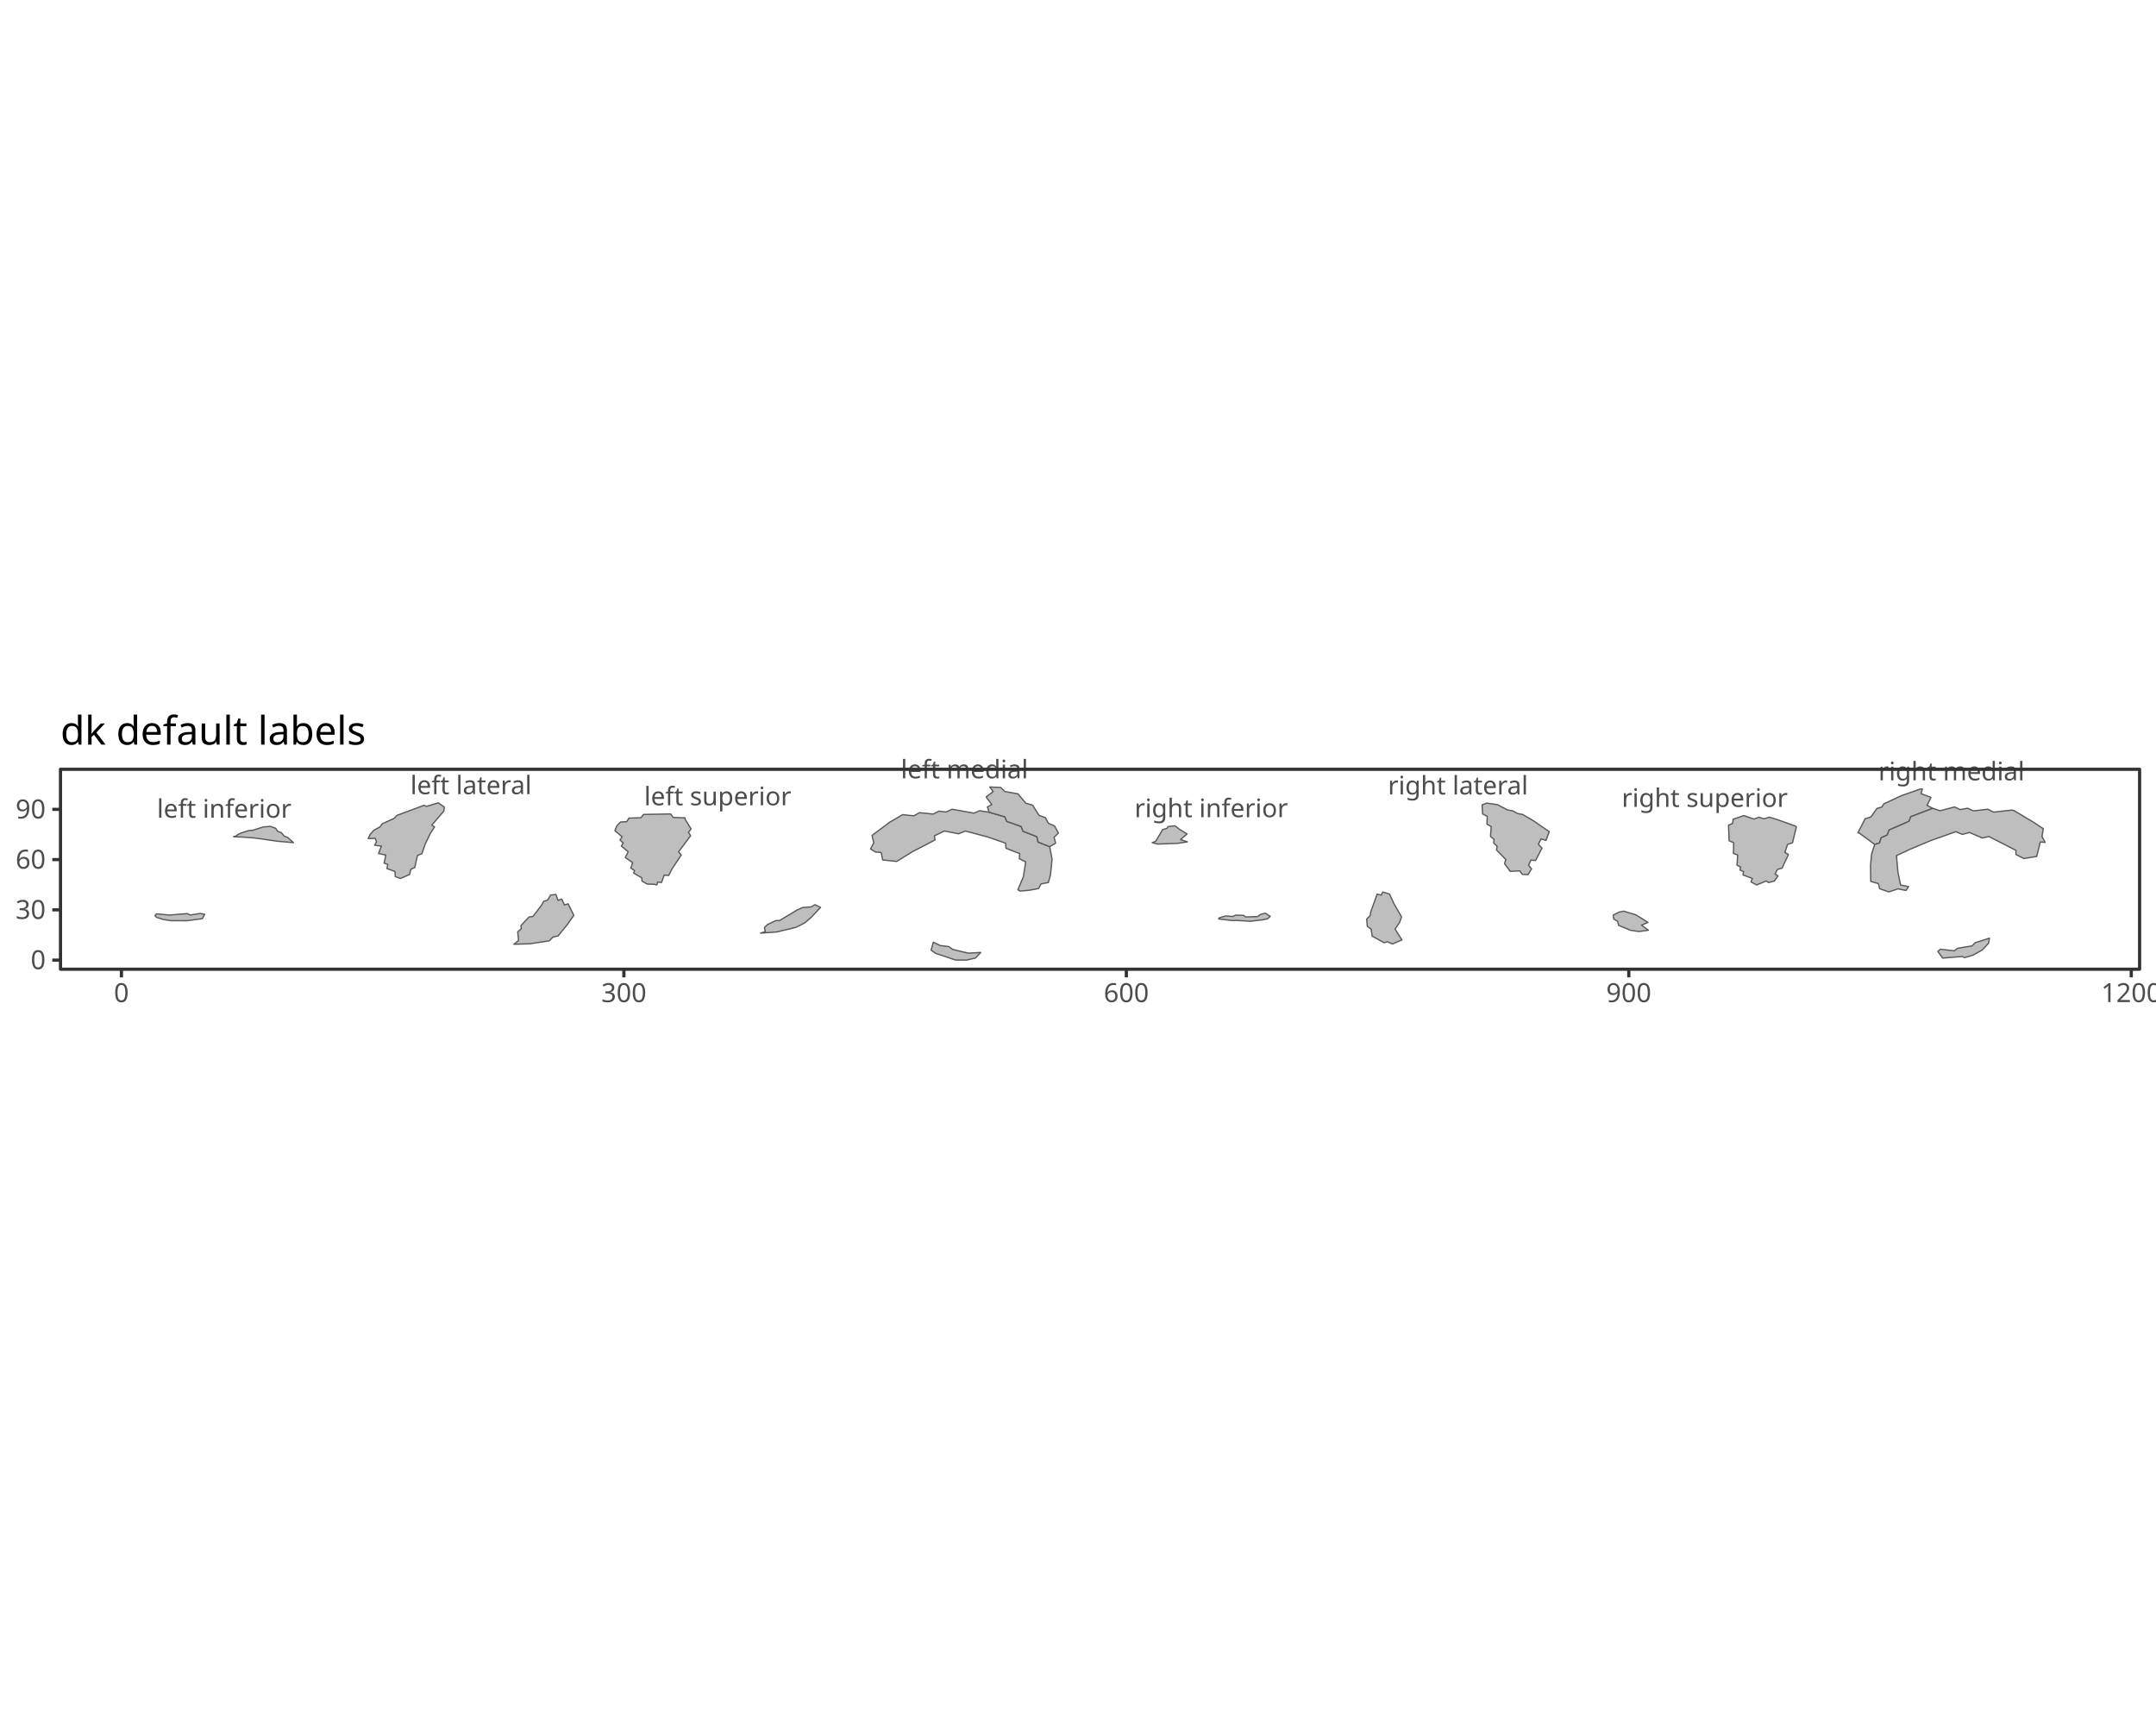
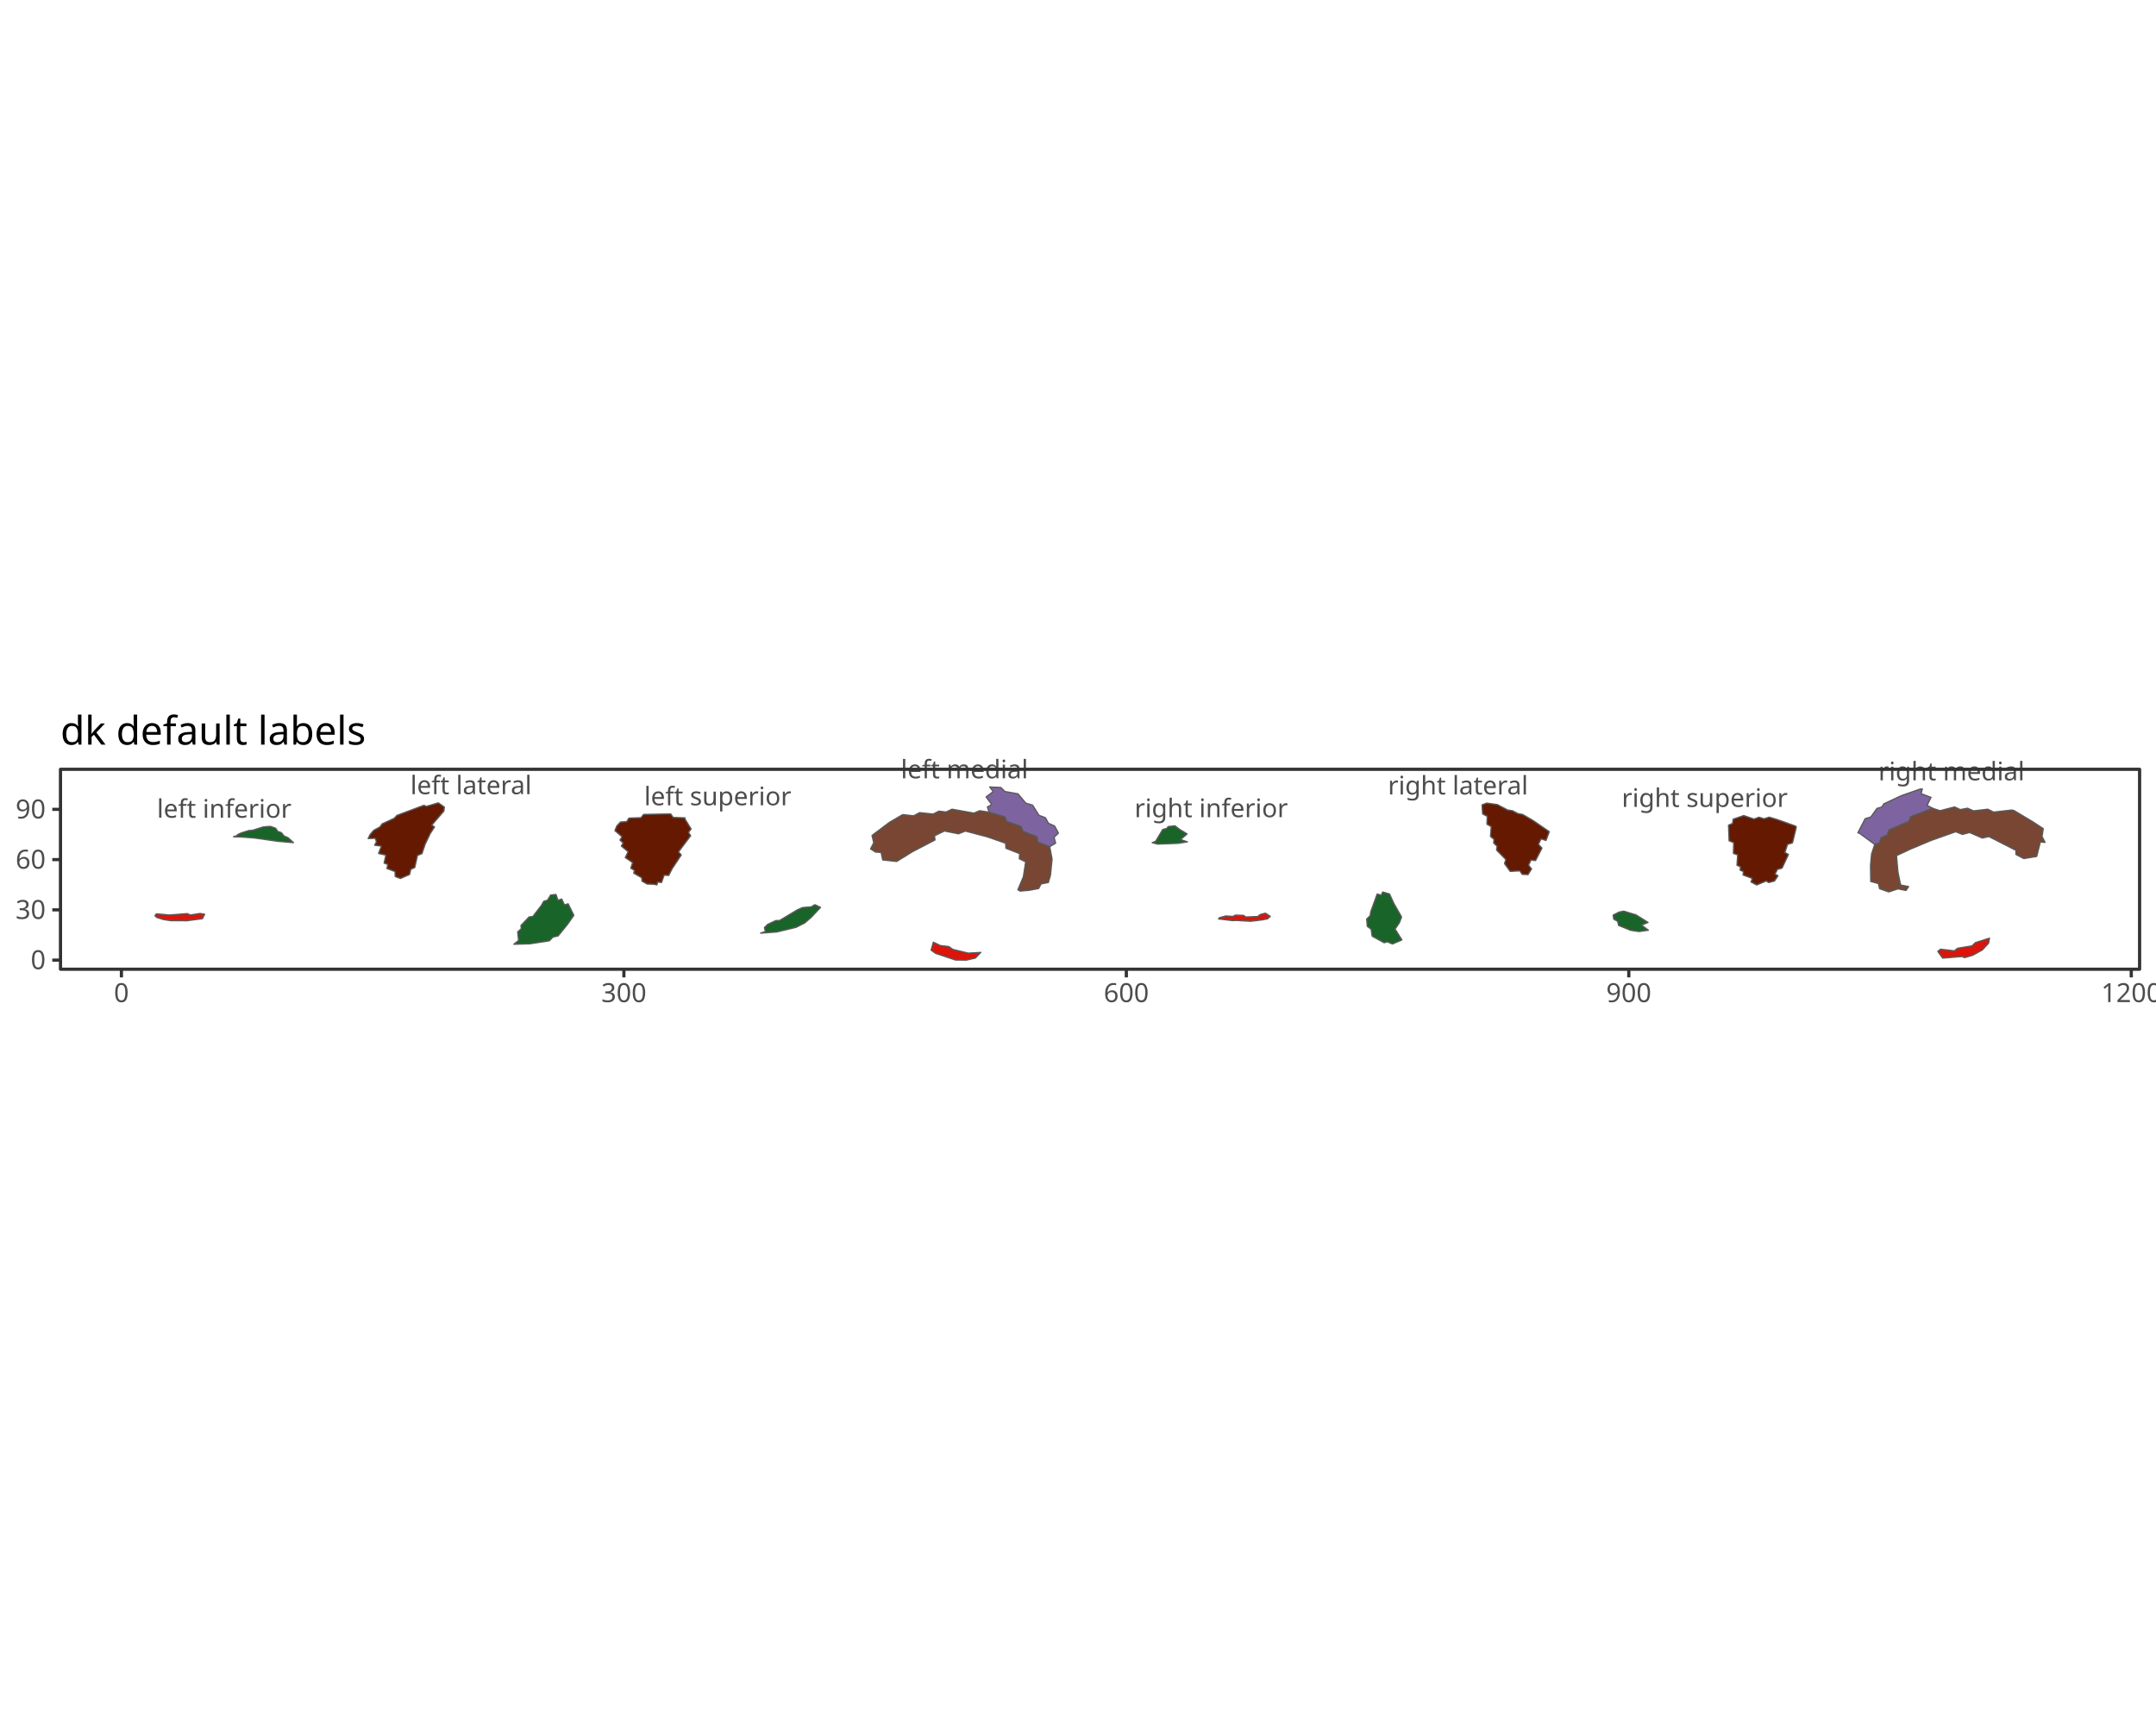
<svg xmlns="http://www.w3.org/2000/svg" class="svglite" data-engine-version="2.0" width="720.00pt" height="576.00pt" viewBox="0 0 720.00 576.00">
  <defs>
    <style type="text/css">
    .svglite line, .svglite polyline, .svglite polygon, .svglite path, .svglite rect, .svglite circle {
      fill: none;
      stroke: #000000;
      stroke-linecap: round;
      stroke-linejoin: round;
      stroke-miterlimit: 10.00;
    }
  </style>
  </defs>
  <rect width="100%" height="100%" style="stroke: none; fill: #FFFFFF;" />
  <defs>
    <clipPath id="cpMC4wMHw3MjAuMDB8MC4wMHw1NzYuMDA=">
      <rect x="0.00" y="0.00" width="720.00" height="576.00" />
    </clipPath>
  </defs>
  <g clip-path="url(#cpMC4wMHw3MjAuMDB8MC4wMHw1NzYuMDA=)">
</g>
  <defs>
    <clipPath id="cpMC4wMHw3MjAuMDB8MjM0LjA4fDM0MS45Mg==">
      <rect x="0.00" y="234.08" width="720.00" height="107.84" />
    </clipPath>
  </defs>
  <g clip-path="url(#cpMC4wMHw3MjAuMDB8MjM0LjA4fDM0MS45Mg==)">
    <rect x="0.00" y="234.08" width="720.00" height="107.84" style="stroke-width: 1.07; stroke: #FFFFFF; fill: #FFFFFF;" />
  </g>
  <g clip-path="url(#cpMC4wMHw3MjAuMDB8MC4wMHw1NzYuMDA=)">
    <rect x="20.20" y="256.87" width="694.32" height="66.76" style="stroke-width: 1.07; stroke: none; fill: #FFFFFF;" />
-     <path d="M 77.99 279.38 L 78.19 279.30 L 78.88 279.17 L 79.38 278.68 L 80.49 278.16 L 83.09 277.34 L 84.33 277.26 L 87.97 276.11 L 90.27 275.94 L 92.04 276.56 L 92.74 277.61 L 93.95 278.03 L 94.89 279.18 L 96.11 279.66 L 98.01 281.37 L 92.73 280.91 L 84.98 279.81 L 81.15 279.52 L 78.98 279.43 L 78.25 279.42 L 77.99 279.38 Z" style="fill-rule: evenodd; fill: #BEBEBE; stroke-width: 0.43; stroke: #595959; stroke-linecap: butt;" />
-     <path d="M 171.61 315.30 L 173.19 314.02 L 172.89 311.16 L 174.10 310.09 L 173.97 309.05 L 176.70 306.17 L 177.94 306.04 L 180.83 302.29 L 181.59 300.95 L 182.83 300.58 L 183.89 298.87 L 185.66 298.67 L 186.36 300.66 L 187.57 300.18 L 188.51 302.18 L 189.73 301.79 L 191.62 305.64 L 189.55 308.62 L 186.35 312.54 L 184.68 312.88 L 183.47 314.14 L 177.02 315.14 L 171.61 315.30 Z" style="fill-rule: evenodd; fill: #BEBEBE; stroke-width: 0.43; stroke: #595959; stroke-linecap: butt;" />
-     <path d="M 266.29 303.80 L 268.06 303.04 L 270.91 302.83 L 272.13 302.08 L 274.02 303.00 L 270.93 306.29 L 268.75 308.17 L 265.87 309.63 L 259.42 311.19 L 254.01 311.59 L 255.60 311.04 L 255.29 309.72 L 256.37 308.67 L 259.11 307.39 L 260.34 307.38 L 266.29 303.80 Z" style="fill-rule: evenodd; fill: #BEBEBE; stroke-width: 0.43; stroke: #595959; stroke-linecap: butt;" />
-     <path d="M 51.76 305.78 L 52.19 305.16 L 53.55 305.26 L 56.56 305.54 L 62.55 305.07 L 63.56 305.53 L 66.82 305.02 L 68.34 305.28 L 67.58 306.76 L 62.42 307.44 L 57.06 307.42 L 54.62 307.05 L 52.36 306.35 L 51.76 305.78 Z" style="fill-rule: evenodd; fill: #BEBEBE; stroke-width: 0.43; stroke: #595959; stroke-linecap: butt;" />
-     <path d="M 310.95 317.27 L 311.70 314.61 L 313.99 315.73 L 316.87 316.08 L 318.18 317.02 L 323.35 318.27 L 327.53 318.03 L 325.73 319.91 L 322.73 320.59 L 319.07 320.55 L 312.47 318.35 L 310.95 317.27 Z" style="fill-rule: evenodd; fill: #BEBEBE; stroke-width: 0.43; stroke: #595959; stroke-linecap: butt;" />
-     <path d="M 123.59 278.69 L 124.81 277.25 L 126.87 276.13 L 127.64 275.08 L 131.66 273.24 L 132.53 272.28 L 141.59 268.90 L 142.38 269.26 L 146.38 268.08 L 148.38 269.49 L 148.23 270.83 L 144.19 275.52 L 145.11 276.11 L 143.69 278.31 L 142.00 281.84 L 140.91 285.04 L 139.41 285.65 L 138.51 289.67 L 137.19 290.28 L 136.77 292.01 L 133.71 293.34 L 131.99 292.68 L 131.92 291.02 L 129.21 290.01 L 129.51 288.65 L 128.27 288.19 L 128.86 285.53 L 126.42 284.99 L 127.36 282.54 L 125.10 282.23 L 125.72 281.10 L 125.33 279.93 L 122.95 280.00 L 123.59 278.69 Z" style="fill-rule: evenodd; fill: #BEBEBE; stroke-width: 0.43; stroke: #595959; stroke-linecap: butt;" />
-     <path d="M 205.99 275.79 L 207.22 274.48 L 209.28 274.37 L 210.04 273.18 L 214.06 273.05 L 214.93 271.95 L 223.99 271.79 L 224.78 272.95 L 228.78 273.09 L 228.73 273.46 L 230.79 276.80 L 229.90 277.94 L 230.64 279.06 L 226.59 284.46 L 227.51 285.48 L 224.40 290.17 L 223.31 292.33 L 221.81 292.21 L 220.91 294.68 L 219.59 294.53 L 219.50 294.95 L 219.43 295.39 L 219.18 295.50 L 218.75 295.30 L 218.06 295.26 L 217.45 295.22 L 216.11 295.20 L 214.40 294.21 L 214.32 293.11 L 211.62 291.54 L 211.91 290.67 L 210.67 289.88 L 211.27 288.03 L 208.82 286.36 L 209.77 284.39 L 207.50 282.52 L 208.12 281.47 L 207.04 280.52 L 207.73 279.40 L 205.35 277.36 L 205.99 275.79 Z" style="fill-rule: evenodd; fill: #BEBEBE; stroke-width: 0.43; stroke: #595959; stroke-linecap: butt;" />
-     <path d="M 290.72 283.45 L 291.80 281.42 L 291.22 278.97 L 297.04 274.59 L 301.45 272.02 L 305.14 272.42 L 307.08 271.36 L 311.65 271.83 L 313.55 270.85 L 315.93 271.14 L 317.93 270.21 L 325.25 271.52 L 327.15 270.71 L 330.32 271.21 L 335.59 272.75 L 336.19 274.26 L 341.03 275.98 L 341.63 277.56 L 346.29 279.39 L 346.67 281.17 L 350.55 282.72 L 351.34 286.88 L 350.80 292.23 L 350.09 294.68 L 347.67 295.14 L 346.86 296.68 L 343.74 297.27 L 340.67 297.54 L 339.93 297.10 L 341.77 292.72 L 342.53 287.78 L 340.41 286.74 L 340.53 285.04 L 335.94 283.24 L 335.83 281.56 L 329.78 279.45 L 322.39 277.50 L 320.09 278.41 L 315.38 277.48 L 312.07 279.08 L 312.24 280.48 L 304.77 284.36 L 299.44 287.65 L 294.78 287.14 L 294.26 284.63 L 292.37 284.51 L 290.72 283.45 Z" style="fill-rule: evenodd; fill: #BEBEBE; stroke-width: 0.43; stroke: #595959; stroke-linecap: butt;" />
-     <path d="M 330.51 262.79 L 334.22 262.95 L 335.59 264.30 L 339.96 265.08 L 342.57 268.18 L 344.84 268.85 L 346.97 272.25 L 349.12 273.04 L 350.10 274.88 L 352.18 275.82 L 353.46 278.17 L 352.00 279.58 L 352.52 281.54 L 350.55 282.72 L 346.67 281.17 L 346.29 279.39 L 341.63 277.56 L 341.03 275.98 L 336.19 274.26 L 335.59 272.75 L 330.32 271.21 L 329.75 269.46 L 331.20 268.65 L 329.32 266.11 L 331.69 264.32 L 330.51 262.79 Z" style="fill-rule: evenodd; fill: #BEBEBE; stroke-width: 0.43; stroke: #595959; stroke-linecap: butt;" />
-     <path d="M 384.78 281.39 L 385.95 280.90 L 388.29 276.99 L 389.63 276.64 L 390.13 276.00 L 392.39 275.76 L 393.84 276.89 L 396.42 278.47 L 394.25 280.33 L 396.53 281.11 L 393.37 281.60 L 386.61 281.85 L 384.78 281.39 Z" style="fill-rule: evenodd; fill: #BEBEBE; stroke-width: 0.43; stroke: #595959; stroke-linecap: butt;" />
-     <path d="M 456.41 306.89 L 457.58 305.73 L 457.77 304.45 L 459.92 298.52 L 461.27 298.92 L 461.76 297.86 L 464.03 298.52 L 465.48 301.69 L 468.05 306.18 L 467.35 308.08 L 465.88 310.23 L 468.17 313.85 L 465.00 315.21 L 463.32 314.47 L 462.23 314.79 L 458.24 312.59 L 457.90 310.27 L 456.61 309.31 L 456.41 306.89 Z" style="fill-rule: evenodd; fill: #BEBEBE; stroke-width: 0.43; stroke: #595959; stroke-linecap: butt;" />
-     <path d="M 538.72 305.57 L 540.68 304.57 L 542.23 304.25 L 546.34 305.49 L 550.36 308.01 L 548.19 308.91 L 550.48 310.61 L 547.31 311.05 L 544.54 310.63 L 540.55 309.01 L 540.21 307.63 L 538.92 306.91 L 538.72 305.57 Z" style="fill-rule: evenodd; fill: #BEBEBE; stroke-width: 0.43; stroke: #595959; stroke-linecap: butt;" />
-     <path d="M 406.94 306.84 L 407.26 306.43 L 409.35 305.85 L 411.71 306.02 L 412.59 305.57 L 415.28 305.66 L 416.05 306.20 L 420.03 306.04 L 420.86 305.37 L 422.59 304.93 L 424.21 305.98 L 423.29 306.80 L 421.58 307.15 L 417.60 307.62 L 412.76 307.33 L 411.66 307.40 L 406.94 306.84 Z" style="fill-rule: evenodd; fill: #BEBEBE; stroke-width: 0.43; stroke: #595959; stroke-linecap: butt;" />
-     <path d="M 648.04 316.96 L 652.67 317.50 L 653.74 316.64 L 658.57 315.84 L 659.68 314.76 L 664.39 313.27 L 664.08 314.96 L 661.99 317.21 L 658.75 318.99 L 656.06 319.76 L 655.28 319.39 L 648.75 319.92 L 647.13 317.68 L 648.04 316.96 Z" style="fill-rule: evenodd; fill: #BEBEBE; stroke-width: 0.43; stroke: #595959; stroke-linecap: butt;" />
-     <path d="M 496.48 268.17 L 500.02 268.66 L 503.45 270.46 L 505.09 270.71 L 506.82 271.64 L 508.53 271.98 L 512.02 274.02 L 517.38 277.71 L 516.29 280.63 L 514.64 280.12 L 513.75 281.92 L 514.94 283.19 L 512.81 287.34 L 511.26 287.18 L 510.47 288.89 L 511.46 290.15 L 510.28 292.05 L 508.35 291.95 L 507.53 290.79 L 504.33 290.96 L 502.44 288.37 L 502.88 287.01 L 499.78 283.84 L 499.95 282.56 L 498.81 281.49 L 498.93 280.27 L 497.76 279.30 L 497.99 276.02 L 496.57 275.20 L 496.67 272.58 L 495.13 271.79 L 494.94 268.76 L 496.48 268.17 Z" style="fill-rule: evenodd; fill: #BEBEBE; stroke-width: 0.43; stroke: #595959; stroke-linecap: butt;" />
-     <path d="M 578.79 273.55 L 582.33 272.33 L 585.75 273.50 L 587.40 272.88 L 589.13 273.41 L 590.84 272.86 L 593.49 273.66 L 599.69 275.87 L 599.88 276.19 L 598.60 281.44 L 596.95 281.95 L 596.06 284.65 L 597.25 285.32 L 595.12 289.88 L 593.57 290.32 L 592.77 291.86 L 593.77 292.45 L 592.59 294.17 L 590.66 294.70 L 589.84 294.17 L 586.64 295.50 L 584.75 294.50 L 585.19 293.32 L 582.09 292.16 L 582.26 291.04 L 581.12 290.55 L 581.24 289.44 L 580.07 288.93 L 580.30 285.47 L 578.88 284.97 L 578.98 281.38 L 577.44 280.74 L 577.25 275.54 L 578.61 274.95 L 578.79 273.55 Z" style="fill-rule: evenodd; fill: #BEBEBE; stroke-width: 0.43; stroke: #595959; stroke-linecap: butt;" />
-     <path d="M 620.44 278.10 L 622.88 273.37 L 624.78 272.80 L 626.83 269.93 L 628.43 269.50 L 629.13 268.40 L 634.98 265.68 L 641.30 263.46 L 641.96 263.46 L 641.54 265.02 L 644.86 266.25 L 643.55 268.92 L 645.44 269.92 L 638.07 272.72 L 637.57 274.22 L 630.88 277.15 L 630.25 278.82 L 628.19 279.77 L 627.69 281.47 L 626.07 281.97 L 620.92 278.19 L 620.44 278.10 Z" style="fill-rule: evenodd; fill: #BEBEBE; stroke-width: 0.43; stroke: #595959; stroke-linecap: butt;" />
-     <path d="M 626.07 281.97 L 627.69 281.47 L 628.19 279.77 L 630.25 278.82 L 630.88 277.15 L 637.57 274.22 L 638.07 272.72 L 645.44 269.92 L 647.88 270.71 L 652.74 269.46 L 654.62 270.34 L 657.05 269.88 L 659.07 270.76 L 663.83 270.21 L 665.76 271.18 L 671.84 270.49 L 672.54 270.64 L 678.92 274.45 L 682.35 276.71 L 681.93 279.31 L 682.96 281.28 L 681.37 281.15 L 680.15 285.98 L 675.84 286.68 L 673.21 285.30 L 673.24 283.95 L 664.19 279.33 L 661.99 279.82 L 657.74 277.98 L 655.34 278.61 L 653.12 277.72 L 644.84 280.65 L 637.97 283.54 L 633.33 285.70 L 633.81 291.17 L 634.71 295.52 L 637.38 296.04 L 636.52 297.33 L 633.81 296.80 L 630.76 297.82 L 627.70 296.75 L 627.29 295.04 L 624.74 294.32 L 624.67 288.98 L 625.02 285.17 L 626.07 281.97 Z" style="fill-rule: evenodd; fill: #BEBEBE; stroke-width: 0.43; stroke: #595959; stroke-linecap: butt;" />
+     <path d="M 77.99 279.38 L 78.19 279.30 L 78.88 279.17 L 79.38 278.68 L 80.49 278.16 L 83.09 277.34 L 84.33 277.26 L 87.97 276.11 L 90.27 275.94 L 92.04 276.56 L 92.74 277.61 L 93.95 278.03 L 94.89 279.18 L 96.11 279.66 L 98.01 281.37 L 92.73 280.91 L 84.98 279.81 L 81.15 279.52 L 78.98 279.43 L 78.25 279.42 L 77.99 279.38 Z" style="fill-rule: evenodd; fill: #196428; stroke-width: 0.43; stroke: #595959; stroke-linecap: butt;" />
+     <path d="M 171.61 315.30 L 173.19 314.02 L 172.89 311.16 L 174.10 310.09 L 173.97 309.05 L 176.70 306.17 L 177.94 306.04 L 180.83 302.29 L 181.59 300.95 L 182.83 300.58 L 183.89 298.87 L 185.66 298.67 L 186.36 300.66 L 187.57 300.18 L 188.51 302.18 L 189.73 301.79 L 191.62 305.64 L 189.55 308.62 L 186.35 312.54 L 184.68 312.88 L 183.47 314.14 L 177.02 315.14 L 171.61 315.30 Z" style="fill-rule: evenodd; fill: #196428; stroke-width: 0.43; stroke: #595959; stroke-linecap: butt;" />
+     <path d="M 266.29 303.80 L 268.06 303.04 L 270.91 302.83 L 272.13 302.08 L 274.02 303.00 L 270.93 306.29 L 268.75 308.17 L 265.87 309.63 L 259.42 311.19 L 254.01 311.59 L 255.60 311.04 L 255.29 309.72 L 256.37 308.67 L 259.11 307.39 L 260.34 307.38 L 266.29 303.80 Z" style="fill-rule: evenodd; fill: #196428; stroke-width: 0.43; stroke: #595959; stroke-linecap: butt;" />
+     <path d="M 51.76 305.78 L 52.19 305.16 L 53.55 305.26 L 56.56 305.54 L 62.55 305.07 L 63.56 305.53 L 66.82 305.02 L 68.34 305.28 L 67.58 306.76 L 62.42 307.44 L 57.06 307.42 L 54.62 307.05 L 52.36 306.35 L 51.76 305.78 Z" style="fill-rule: evenodd; fill: #DC140A; stroke-width: 0.43; stroke: #595959; stroke-linecap: butt;" />
+     <path d="M 310.95 317.27 L 311.70 314.61 L 313.99 315.73 L 316.87 316.08 L 318.18 317.02 L 323.35 318.27 L 327.53 318.03 L 325.73 319.91 L 322.73 320.59 L 319.07 320.55 L 312.47 318.35 L 310.95 317.27 Z" style="fill-rule: evenodd; fill: #DC140A; stroke-width: 0.43; stroke: #595959; stroke-linecap: butt;" />
+     <path d="M 123.59 278.69 L 124.81 277.25 L 126.87 276.13 L 127.64 275.08 L 131.66 273.24 L 132.53 272.28 L 141.59 268.90 L 142.38 269.26 L 146.38 268.08 L 148.38 269.49 L 148.23 270.83 L 144.19 275.52 L 145.11 276.11 L 143.69 278.31 L 142.00 281.84 L 140.91 285.04 L 139.41 285.65 L 138.51 289.67 L 137.19 290.28 L 136.77 292.01 L 133.71 293.34 L 131.99 292.68 L 131.92 291.02 L 129.21 290.01 L 129.51 288.65 L 128.27 288.19 L 128.86 285.53 L 126.42 284.99 L 127.36 282.54 L 125.10 282.23 L 125.72 281.10 L 125.33 279.93 L 122.95 280.00 L 123.59 278.69 Z" style="fill-rule: evenodd; fill: #641900; stroke-width: 0.43; stroke: #595959; stroke-linecap: butt;" />
+     <path d="M 205.99 275.79 L 207.22 274.48 L 209.28 274.37 L 210.04 273.18 L 214.06 273.05 L 214.93 271.95 L 223.99 271.79 L 224.78 272.95 L 228.78 273.09 L 228.73 273.46 L 230.79 276.80 L 229.90 277.94 L 230.64 279.06 L 226.59 284.46 L 227.51 285.48 L 224.40 290.17 L 223.31 292.33 L 221.81 292.21 L 220.91 294.68 L 219.59 294.53 L 219.50 294.95 L 219.43 295.39 L 219.18 295.50 L 218.75 295.30 L 218.06 295.26 L 217.45 295.22 L 216.11 295.20 L 214.40 294.21 L 214.32 293.11 L 211.62 291.54 L 211.91 290.67 L 210.67 289.88 L 211.27 288.03 L 208.82 286.36 L 209.77 284.39 L 207.50 282.52 L 208.12 281.47 L 207.04 280.52 L 207.73 279.40 L 205.35 277.36 L 205.99 275.79 Z" style="fill-rule: evenodd; fill: #641900; stroke-width: 0.43; stroke: #595959; stroke-linecap: butt;" />
+     <path d="M 290.72 283.45 L 291.80 281.42 L 291.22 278.97 L 297.04 274.59 L 301.45 272.02 L 305.14 272.42 L 307.08 271.36 L 311.65 271.83 L 313.55 270.85 L 315.93 271.14 L 317.93 270.21 L 325.25 271.52 L 327.15 270.71 L 330.32 271.21 L 335.59 272.75 L 336.19 274.26 L 341.03 275.98 L 341.63 277.56 L 346.29 279.39 L 346.67 281.17 L 350.55 282.72 L 351.34 286.88 L 350.80 292.23 L 350.09 294.68 L 347.67 295.14 L 346.86 296.68 L 343.74 297.27 L 340.67 297.54 L 339.93 297.10 L 341.77 292.72 L 342.53 287.78 L 340.41 286.74 L 340.53 285.04 L 335.94 283.24 L 335.83 281.56 L 329.78 279.45 L 322.39 277.50 L 320.09 278.41 L 315.38 277.48 L 312.07 279.08 L 312.24 280.48 L 304.77 284.36 L 299.44 287.65 L 294.78 287.14 L 294.26 284.63 L 292.37 284.51 L 290.72 283.45 Z" style="fill-rule: evenodd; fill: #784632; stroke-width: 0.43; stroke: #595959; stroke-linecap: butt;" />
+     <path d="M 330.51 262.79 L 334.22 262.95 L 335.59 264.30 L 339.96 265.08 L 342.57 268.18 L 344.84 268.85 L 346.97 272.25 L 349.12 273.04 L 350.10 274.88 L 352.18 275.82 L 353.46 278.17 L 352.00 279.58 L 352.52 281.54 L 350.55 282.72 L 346.67 281.17 L 346.29 279.39 L 341.63 277.56 L 341.03 275.98 L 336.19 274.26 L 335.59 272.75 L 330.32 271.21 L 329.75 269.46 L 331.20 268.65 L 329.32 266.11 L 331.69 264.32 L 330.51 262.79 Z" style="fill-rule: evenodd; fill: #7D64A0; stroke-width: 0.43; stroke: #595959; stroke-linecap: butt;" />
+     <path d="M 384.78 281.39 L 385.95 280.90 L 388.29 276.99 L 389.63 276.64 L 390.13 276.00 L 392.39 275.76 L 393.84 276.89 L 396.42 278.47 L 394.25 280.33 L 396.53 281.11 L 393.37 281.60 L 386.61 281.85 L 384.78 281.39 Z" style="fill-rule: evenodd; fill: #196428; stroke-width: 0.43; stroke: #595959; stroke-linecap: butt;" />
+     <path d="M 456.41 306.89 L 457.58 305.73 L 457.77 304.45 L 459.92 298.52 L 461.27 298.92 L 461.76 297.86 L 464.03 298.52 L 465.48 301.69 L 468.05 306.18 L 467.35 308.08 L 465.88 310.23 L 468.17 313.85 L 465.00 315.21 L 463.32 314.47 L 462.23 314.79 L 458.24 312.59 L 457.90 310.27 L 456.61 309.31 L 456.41 306.89 Z" style="fill-rule: evenodd; fill: #196428; stroke-width: 0.43; stroke: #595959; stroke-linecap: butt;" />
+     <path d="M 538.72 305.57 L 540.68 304.57 L 542.23 304.25 L 546.34 305.49 L 550.36 308.01 L 548.19 308.91 L 550.48 310.61 L 547.31 311.05 L 544.54 310.63 L 540.55 309.01 L 540.21 307.63 L 538.92 306.91 L 538.72 305.57 Z" style="fill-rule: evenodd; fill: #196428; stroke-width: 0.43; stroke: #595959; stroke-linecap: butt;" />
+     <path d="M 406.94 306.84 L 407.26 306.43 L 409.35 305.85 L 411.71 306.02 L 412.59 305.57 L 415.28 305.66 L 416.05 306.20 L 420.03 306.04 L 420.86 305.37 L 422.59 304.93 L 424.21 305.98 L 423.29 306.80 L 421.58 307.15 L 417.60 307.62 L 412.76 307.33 L 411.66 307.40 L 406.94 306.84 Z" style="fill-rule: evenodd; fill: #DC140A; stroke-width: 0.43; stroke: #595959; stroke-linecap: butt;" />
+     <path d="M 648.04 316.96 L 652.67 317.50 L 653.74 316.64 L 658.57 315.84 L 659.68 314.76 L 664.39 313.27 L 664.08 314.96 L 661.99 317.21 L 658.75 318.99 L 656.06 319.76 L 655.28 319.39 L 648.75 319.92 L 647.13 317.68 L 648.04 316.96 Z" style="fill-rule: evenodd; fill: #DC140A; stroke-width: 0.43; stroke: #595959; stroke-linecap: butt;" />
+     <path d="M 496.48 268.17 L 500.02 268.66 L 503.45 270.46 L 505.09 270.71 L 506.82 271.64 L 508.53 271.98 L 512.02 274.02 L 517.38 277.71 L 516.29 280.63 L 514.64 280.12 L 513.75 281.92 L 514.94 283.19 L 512.81 287.34 L 511.26 287.18 L 510.47 288.89 L 511.46 290.15 L 510.28 292.05 L 508.35 291.95 L 507.53 290.79 L 504.33 290.96 L 502.44 288.37 L 502.88 287.01 L 499.78 283.84 L 499.95 282.56 L 498.81 281.49 L 498.93 280.27 L 497.76 279.30 L 497.99 276.02 L 496.57 275.20 L 496.67 272.58 L 495.13 271.79 L 494.94 268.76 L 496.48 268.17 Z" style="fill-rule: evenodd; fill: #641900; stroke-width: 0.43; stroke: #595959; stroke-linecap: butt;" />
+     <path d="M 578.79 273.55 L 582.33 272.33 L 585.75 273.50 L 587.40 272.88 L 589.13 273.41 L 590.84 272.86 L 593.49 273.66 L 599.69 275.87 L 599.88 276.19 L 598.60 281.44 L 596.95 281.95 L 596.06 284.65 L 597.25 285.32 L 595.12 289.88 L 593.57 290.32 L 592.77 291.86 L 593.77 292.45 L 592.59 294.17 L 590.66 294.70 L 589.84 294.17 L 586.64 295.50 L 584.75 294.50 L 585.19 293.32 L 582.09 292.16 L 582.26 291.04 L 581.12 290.55 L 581.24 289.44 L 580.07 288.93 L 580.30 285.47 L 578.88 284.97 L 578.98 281.38 L 577.44 280.74 L 577.25 275.54 L 578.61 274.95 L 578.79 273.55 Z" style="fill-rule: evenodd; fill: #641900; stroke-width: 0.43; stroke: #595959; stroke-linecap: butt;" />
+     <path d="M 620.44 278.10 L 622.88 273.37 L 624.78 272.80 L 626.83 269.93 L 628.43 269.50 L 629.13 268.40 L 634.98 265.68 L 641.30 263.46 L 641.96 263.46 L 641.54 265.02 L 644.86 266.25 L 643.55 268.92 L 645.44 269.92 L 638.07 272.72 L 637.57 274.22 L 630.88 277.15 L 630.25 278.82 L 628.19 279.77 L 627.69 281.47 L 626.07 281.97 L 620.92 278.19 L 620.44 278.10 Z" style="fill-rule: evenodd; fill: #7D64A0; stroke-width: 0.43; stroke: #595959; stroke-linecap: butt;" />
+     <path d="M 626.07 281.97 L 627.69 281.47 L 628.19 279.77 L 630.25 278.82 L 630.88 277.15 L 637.57 274.22 L 638.07 272.72 L 645.44 269.92 L 647.88 270.71 L 652.74 269.46 L 654.62 270.34 L 657.05 269.88 L 659.07 270.76 L 663.83 270.21 L 665.76 271.18 L 671.84 270.49 L 672.54 270.64 L 678.92 274.45 L 682.35 276.71 L 681.93 279.31 L 682.96 281.28 L 681.37 281.15 L 680.15 285.98 L 675.84 286.68 L 673.21 285.30 L 673.24 283.95 L 664.19 279.33 L 661.99 279.82 L 657.74 277.98 L 655.34 278.61 L 653.12 277.72 L 644.84 280.65 L 637.97 283.54 L 633.33 285.70 L 633.81 291.17 L 634.71 295.52 L 637.38 296.04 L 636.52 297.33 L 633.81 296.80 L 630.76 297.82 L 627.70 296.75 L 627.29 295.04 L 624.74 294.32 L 624.67 288.98 L 625.02 285.17 L 626.07 281.97 Z" style="fill-rule: evenodd; fill: #784632; stroke-width: 0.43; stroke: #595959; stroke-linecap: butt;" />
    <text x="74.88" y="273.05" text-anchor="middle" style="font-size: 8.54px; fill: #4D4D4D; font-family: sans;" textLength="39.85px" lengthAdjust="spacingAndGlyphs">left inferior</text>
    <text x="404.49" y="272.87" text-anchor="middle" style="font-size: 8.54px; fill: #4D4D4D; font-family: sans;" textLength="45.06px" lengthAdjust="spacingAndGlyphs">right inferior</text>
    <text x="157.29" y="265.19" text-anchor="middle" style="font-size: 8.54px; fill: #4D4D4D; font-family: sans;" textLength="37.00px" lengthAdjust="spacingAndGlyphs">left lateral</text>
    <text x="486.90" y="265.28" text-anchor="middle" style="font-size: 8.54px; fill: #4D4D4D; font-family: sans;" textLength="42.22px" lengthAdjust="spacingAndGlyphs">right lateral</text>
    <text x="322.09" y="259.90" text-anchor="middle" style="font-size: 8.54px; fill: #4D4D4D; font-family: sans;" textLength="38.90px" lengthAdjust="spacingAndGlyphs">left medial</text>
    <text x="651.70" y="260.57" text-anchor="middle" style="font-size: 8.54px; fill: #4D4D4D; font-family: sans;" textLength="44.12px" lengthAdjust="spacingAndGlyphs">right medial</text>
    <text x="239.69" y="268.90" text-anchor="middle" style="font-size: 8.54px; fill: #4D4D4D; font-family: sans;" textLength="44.60px" lengthAdjust="spacingAndGlyphs">left superior</text>
    <text x="569.30" y="269.44" text-anchor="middle" style="font-size: 8.54px; fill: #4D4D4D; font-family: sans;" textLength="49.82px" lengthAdjust="spacingAndGlyphs">right superior</text>
    <rect x="20.20" y="256.87" width="694.32" height="66.76" style="stroke-width: 1.07; stroke: #333333;" />
    <text x="15.27" y="323.62" text-anchor="end" style="font-size: 8.80px; fill: #4D4D4D; font-family: sans;" textLength="4.89px" lengthAdjust="spacingAndGlyphs">0</text>
    <text x="15.27" y="306.84" text-anchor="end" style="font-size: 8.80px; fill: #4D4D4D; font-family: sans;" textLength="9.79px" lengthAdjust="spacingAndGlyphs">30</text>
    <text x="15.27" y="290.06" text-anchor="end" style="font-size: 8.80px; fill: #4D4D4D; font-family: sans;" textLength="9.79px" lengthAdjust="spacingAndGlyphs">60</text>
    <text x="15.27" y="273.28" text-anchor="end" style="font-size: 8.80px; fill: #4D4D4D; font-family: sans;" textLength="9.79px" lengthAdjust="spacingAndGlyphs">90</text>
    <polyline points="17.46,320.59 20.20,320.59 " style="stroke-width: 1.07; stroke: #333333; stroke-linecap: butt;" />
    <polyline points="17.46,303.81 20.20,303.81 " style="stroke-width: 1.07; stroke: #333333; stroke-linecap: butt;" />
    <polyline points="17.46,287.03 20.20,287.03 " style="stroke-width: 1.07; stroke: #333333; stroke-linecap: butt;" />
    <polyline points="17.46,270.25 20.20,270.25 " style="stroke-width: 1.07; stroke: #333333; stroke-linecap: butt;" />
    <polyline points="40.55,326.36 40.55,323.62 " style="stroke-width: 1.07; stroke: #333333; stroke-linecap: butt;" />
    <polyline points="208.35,326.36 208.35,323.62 " style="stroke-width: 1.07; stroke: #333333; stroke-linecap: butt;" />
    <polyline points="376.14,326.36 376.14,323.62 " style="stroke-width: 1.07; stroke: #333333; stroke-linecap: butt;" />
    <polyline points="543.94,326.36 543.94,323.62 " style="stroke-width: 1.07; stroke: #333333; stroke-linecap: butt;" />
    <polyline points="711.74,326.36 711.74,323.62 " style="stroke-width: 1.07; stroke: #333333; stroke-linecap: butt;" />
    <text x="40.55" y="334.61" text-anchor="middle" style="font-size: 8.80px; fill: #4D4D4D; font-family: sans;" textLength="4.89px" lengthAdjust="spacingAndGlyphs">0</text>
    <text x="208.35" y="334.61" text-anchor="middle" style="font-size: 8.80px; fill: #4D4D4D; font-family: sans;" textLength="14.68px" lengthAdjust="spacingAndGlyphs">300</text>
    <text x="376.14" y="334.61" text-anchor="middle" style="font-size: 8.80px; fill: #4D4D4D; font-family: sans;" textLength="14.68px" lengthAdjust="spacingAndGlyphs">600</text>
    <text x="543.94" y="334.61" text-anchor="middle" style="font-size: 8.80px; fill: #4D4D4D; font-family: sans;" textLength="14.68px" lengthAdjust="spacingAndGlyphs">900</text>
    <text x="711.74" y="334.61" text-anchor="middle" style="font-size: 8.80px; fill: #4D4D4D; font-family: sans;" textLength="19.58px" lengthAdjust="spacingAndGlyphs">1200</text>
    <text x="20.20" y="248.65" style="font-size: 13.20px; font-family: sans;" textLength="95.40px" lengthAdjust="spacingAndGlyphs">dk default labels</text>
  </g>
</svg>
